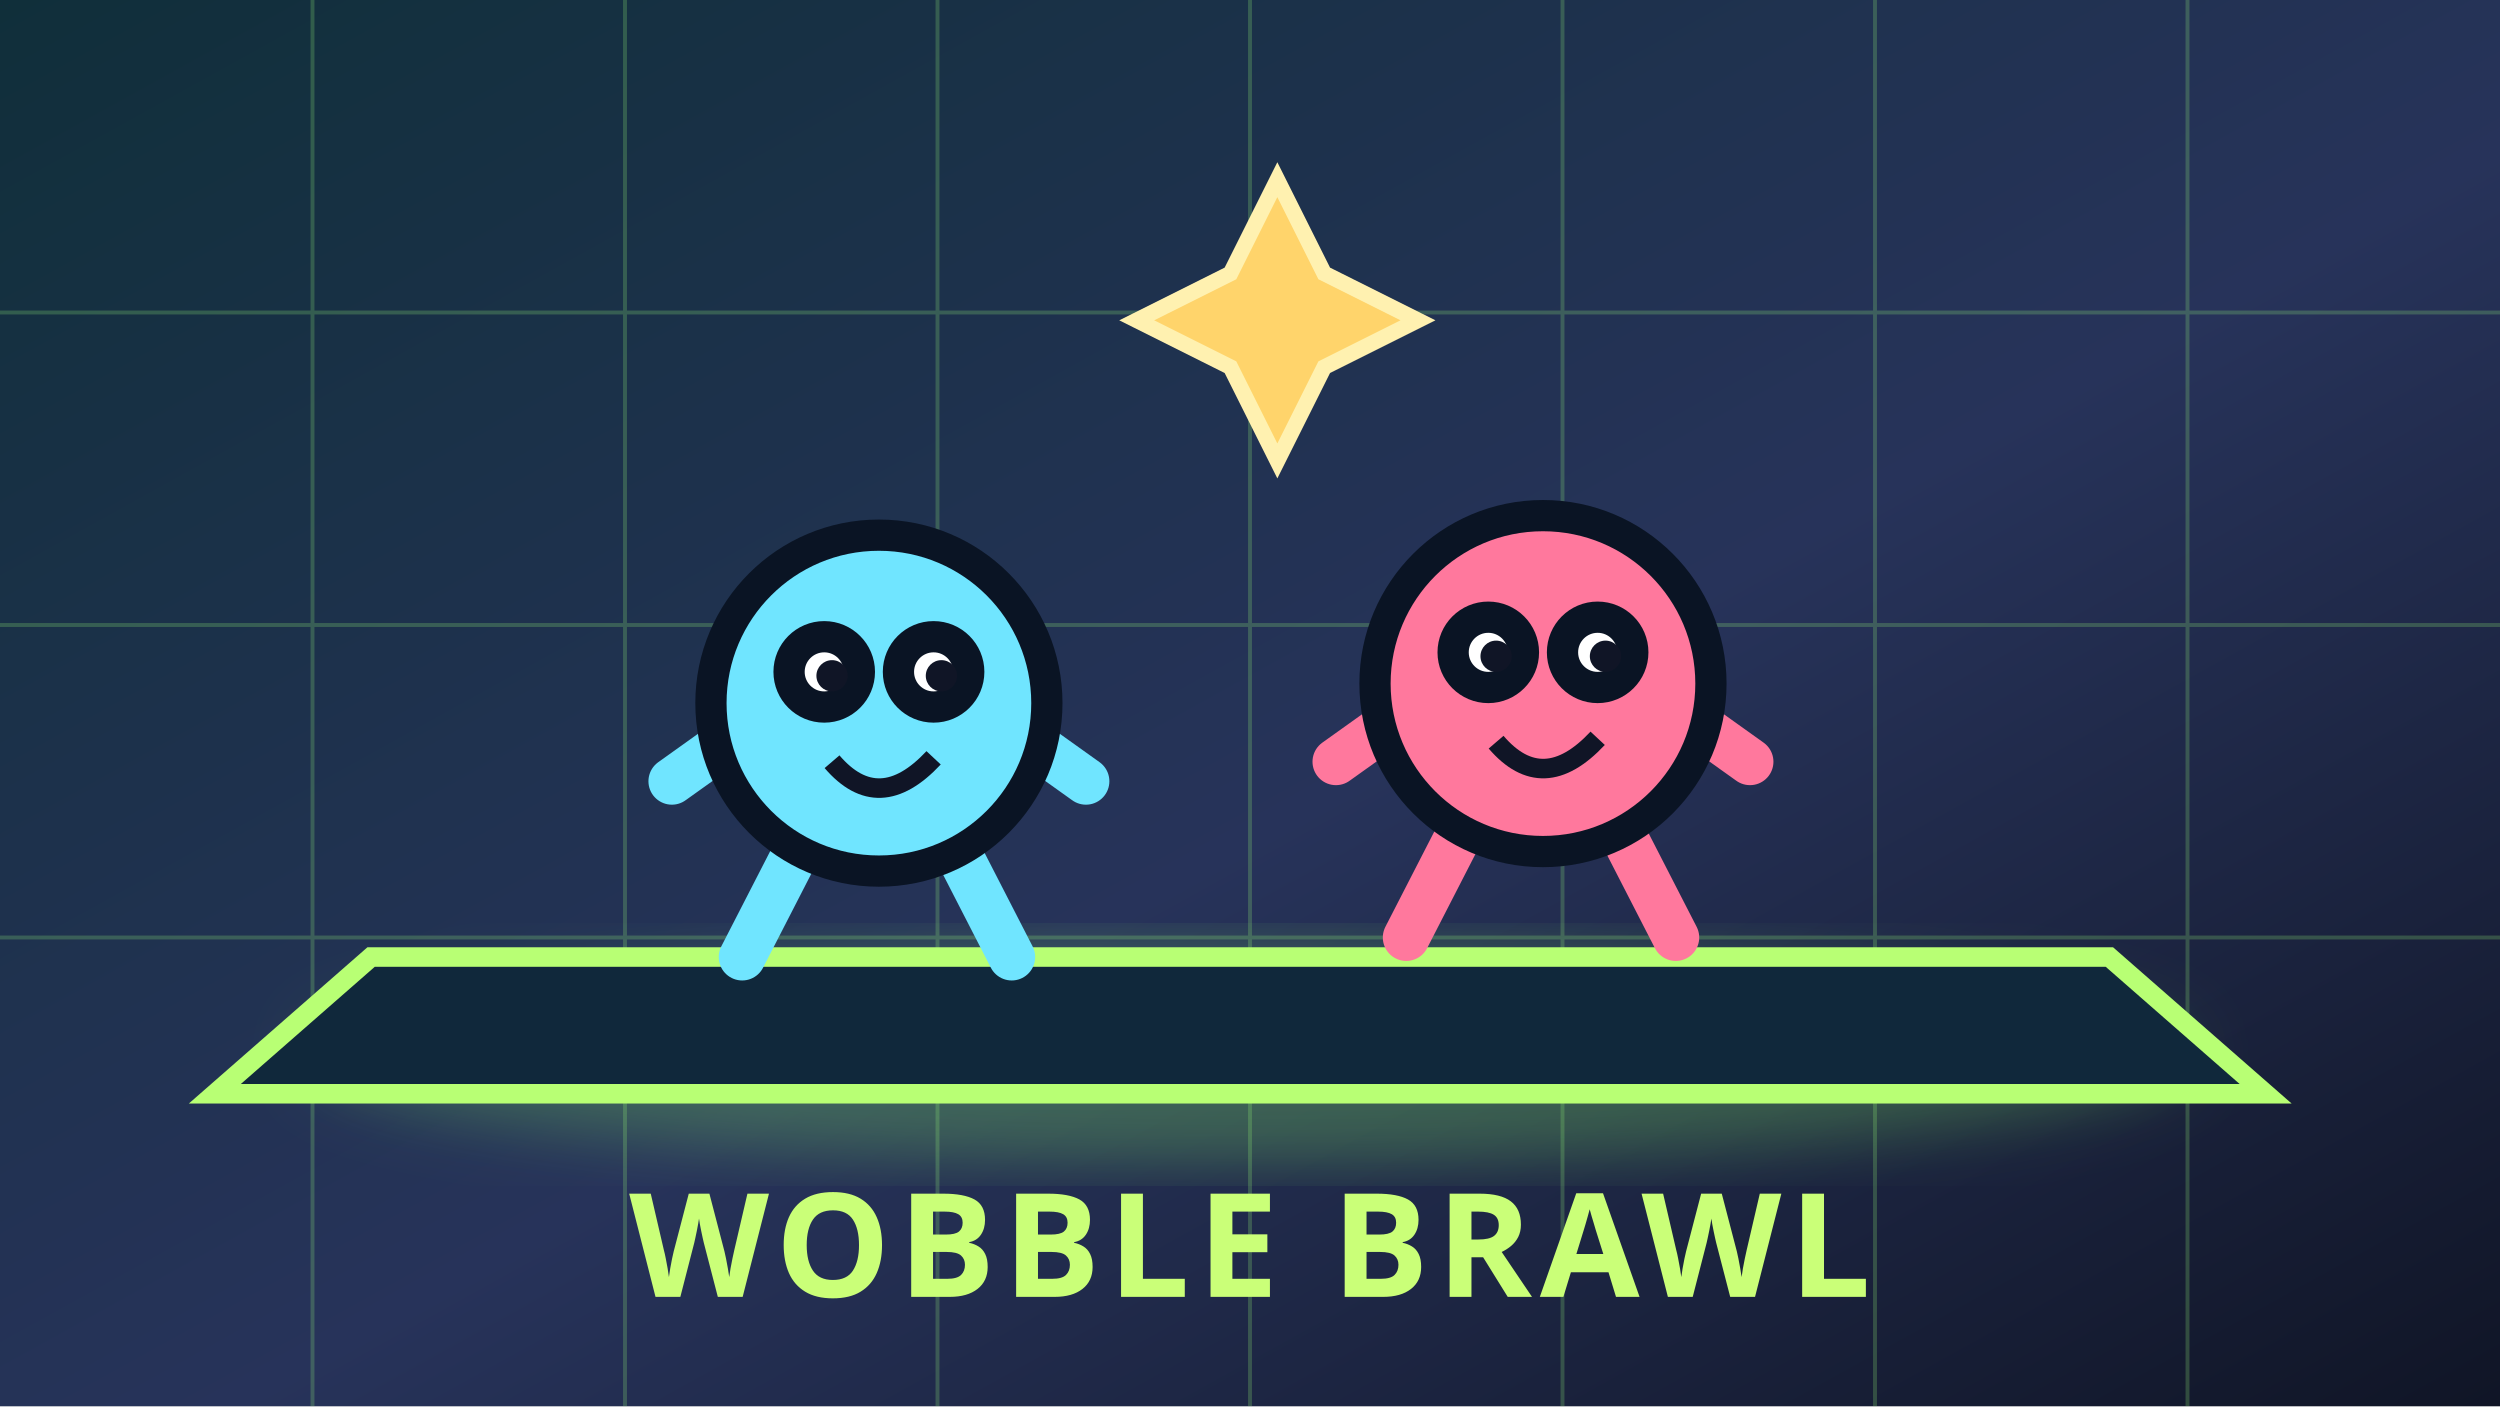
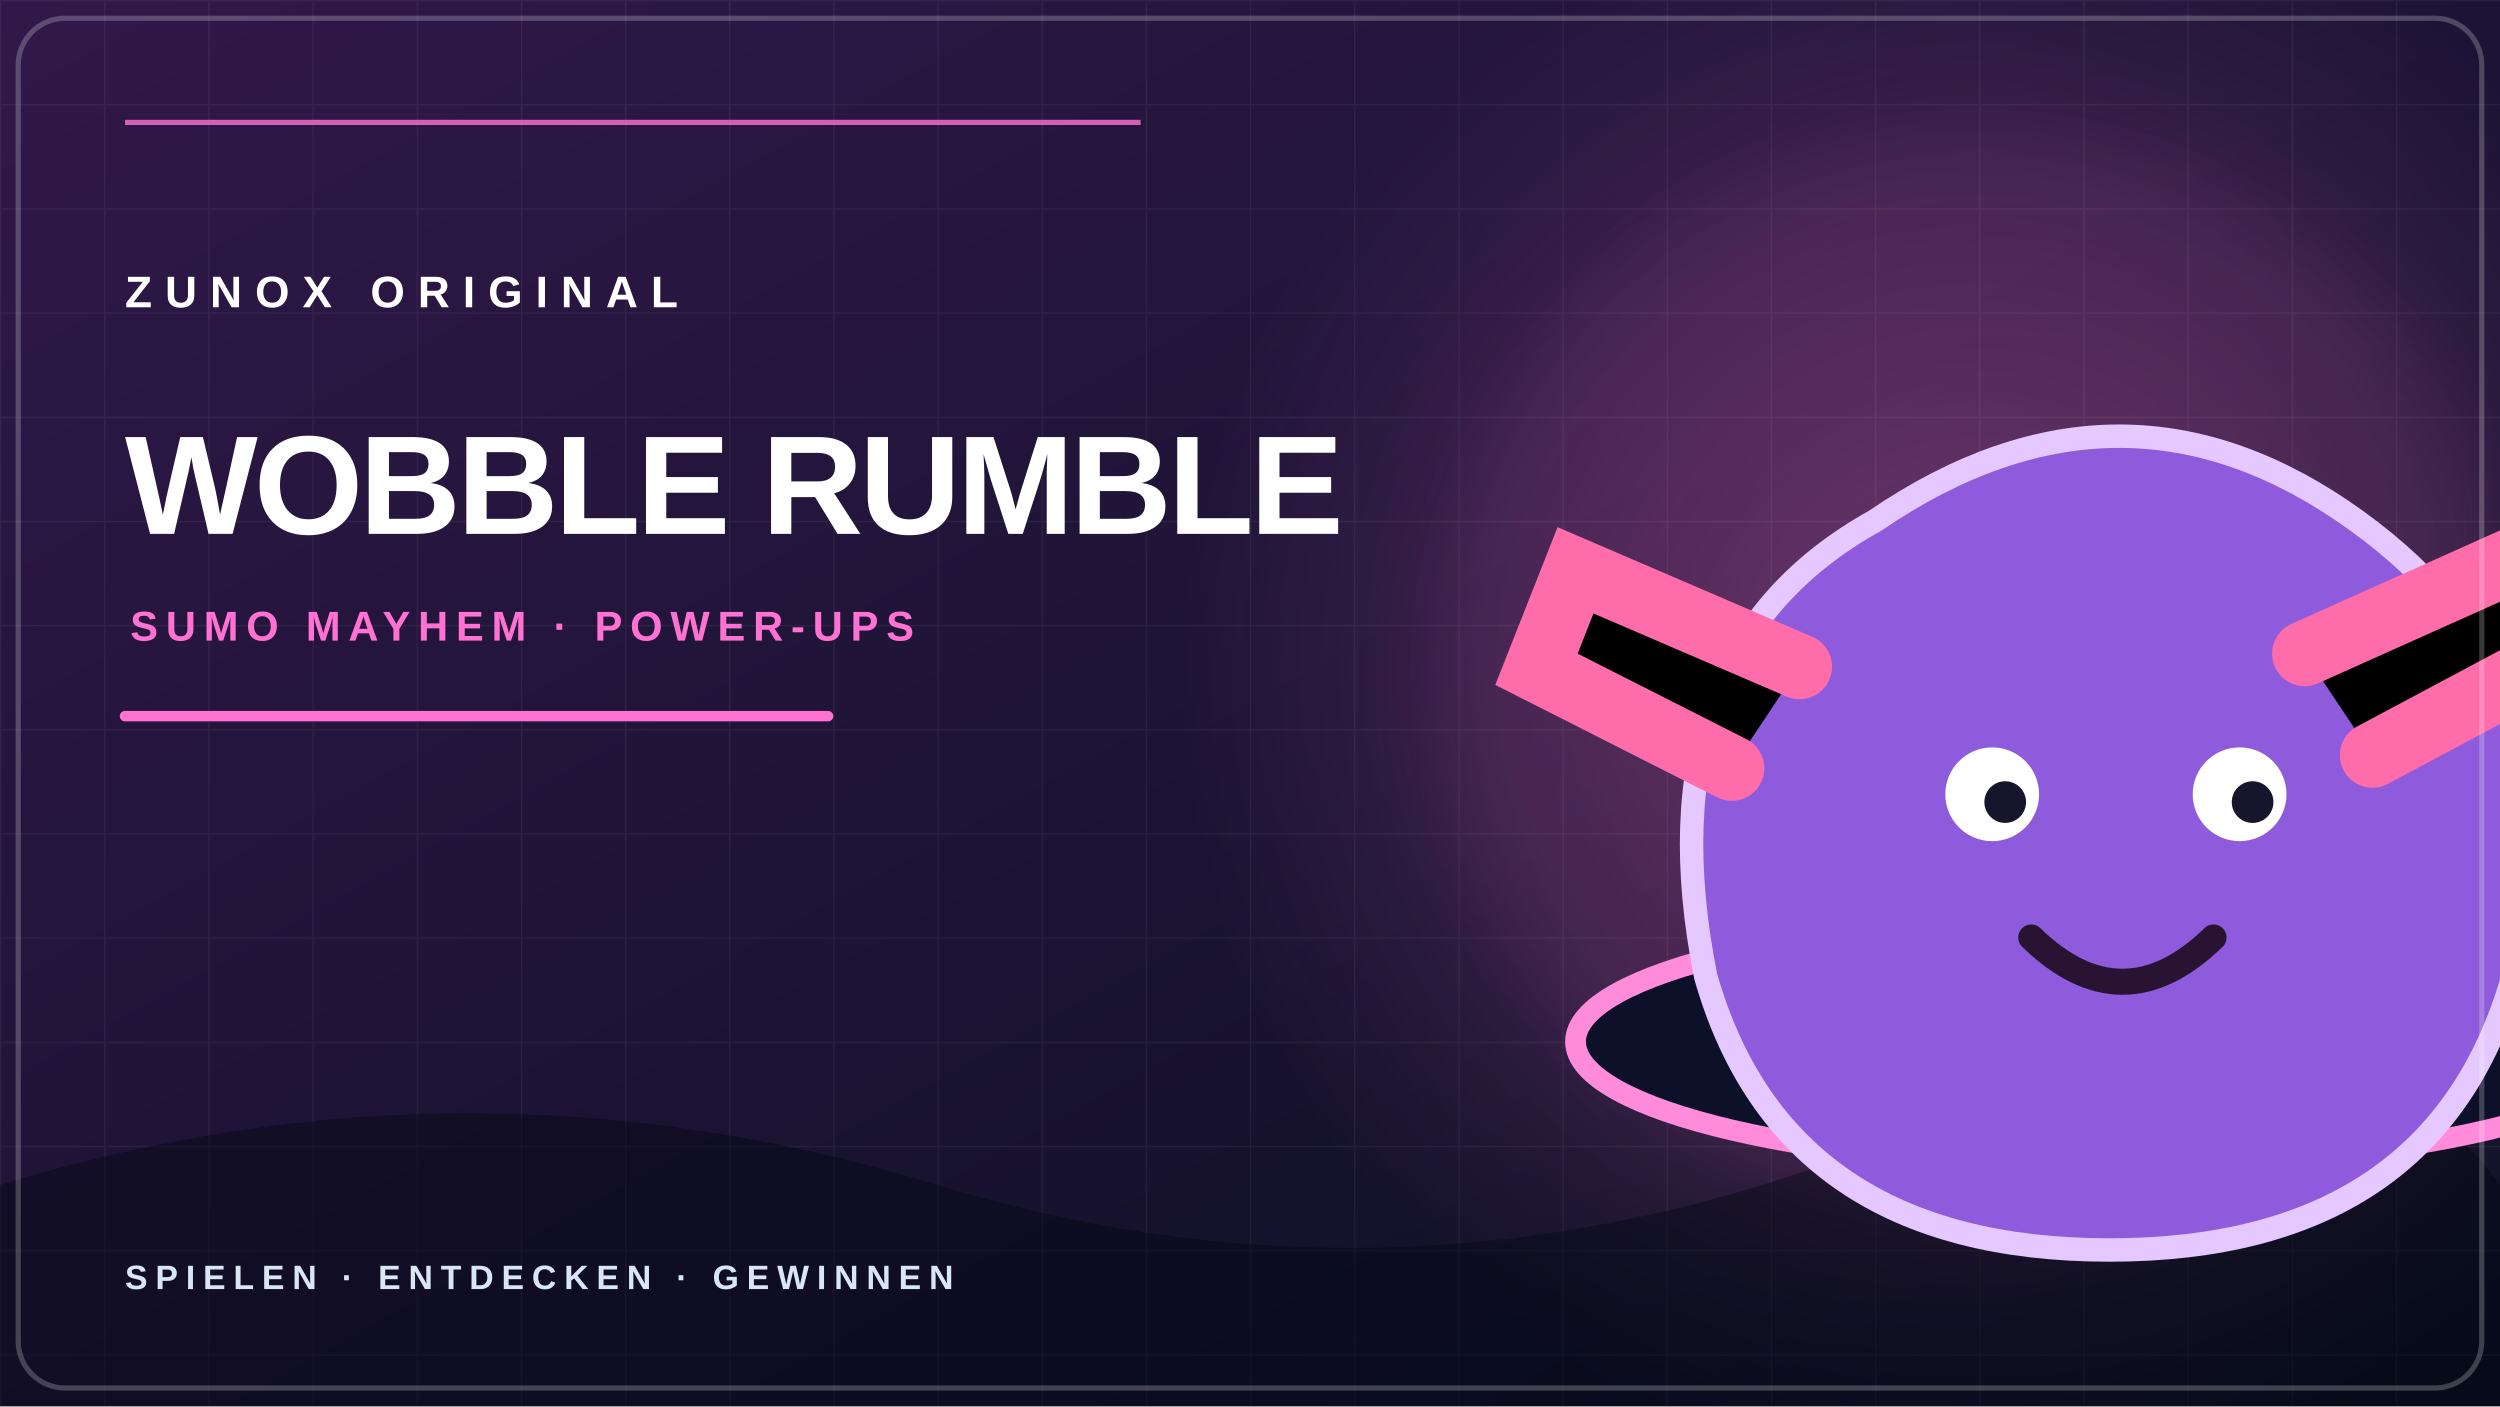
- <svg xmlns="http://www.w3.org/2000/svg" viewBox="0 0 640 360">
+ <svg xmlns="http://www.w3.org/2000/svg" viewBox="0 0 960 540" role="img" aria-labelledby="t d">
  <defs>
-     <linearGradient id="b" x2="1" y2="1">
-       <stop stop-color="#102f3a" />
-       <stop offset=".55" stop-color="#27335a" />
-       <stop offset="1" stop-color="#101526" />
+     <linearGradient id="bg" x2="1" y2="1">
+       <stop stop-color="#31184a" />
+       <stop offset="1" stop-color="#080f20" />
    </linearGradient>
-     <linearGradient id="p" x2="0" y2="1">
-       <stop stop-color="#caff78" />
-       <stop offset="1" stop-color="#38c98a" />
-     </linearGradient>
-     <filter id="g">
-       <feGaussianBlur stdDeviation="8" />
+     <radialGradient id="halo">
+       <stop stop-color="#ff72d2" stop-opacity=".32" />
+       <stop offset="1" stop-color="#ff72d2" stop-opacity="0" />
+     </radialGradient>
+     <pattern id="grid" width="40" height="40" patternUnits="userSpaceOnUse">
+       <path d="M40 0H0V40" fill="none" stroke="#fff" stroke-opacity=".055" />
+     </pattern>
+     <filter id="glow">
+       <feGaussianBlur stdDeviation="15" />
    </filter>
  </defs>
-   <rect width="640" height="360" fill="url(#b)" />
-   <g opacity=".22" stroke="#9dff79">
-     <path d="M0 80H640M0 160H640M0 240H640M80 0V360M160 0V360M240 0V360M320 0V360M400 0V360M480 0V360M560 0V360" />
+   <rect width="960" height="540" fill="url(#bg)" />
+   <circle cx="760" cy="260" r="310" fill="url(#halo)" />
+   <circle cx="760" cy="260" r="210" fill="#ff72d2" opacity=".08" filter="url(#glow)" />
+   <rect width="960" height="540" fill="url(#grid)" />
+   <path d="M0 455Q180 400 360 455T720 440T960 455V540H0Z" fill="#020711" opacity=".45" />
+   <g transform="translate(650 100)">
+     <ellipse cx="160" cy="300" rx="205" ry="48" fill="#0c1029" stroke="#ff8bda" stroke-width="8" />
+     <path d="M5 275Q-20 150 70 100q95-65 185 0 90 65 60 175-30 105-155 105T5 275Z" fill="#8d5bdb" stroke="#e5c8ff" stroke-width="9" />
+     <circle cx="115" cy="205" r="18" fill="#fff" />
+     <circle cx="210" cy="205" r="18" fill="#fff" />
+     <circle cx="120" cy="208" r="8" fill="#17152c" />
+     <circle cx="215" cy="208" r="8" fill="#17152c" />
+     <path d="M130 260q35 34 70 0" fill="none" stroke="#281333" stroke-width="10" stroke-linecap="round" />
+     <path d="m15 195-75-38 15-38 86 37m220 34 75-40-14-38-87 39" stroke="#ff6caa" stroke-width="25" stroke-linecap="round" />
  </g>
-   <ellipse cx="320" cy="270" rx="240" ry="28" fill="#8bff64" opacity=".25" filter="url(#g)" />
-   <path d="M95 245 540 245 580 280 55 280Z" fill="#10283b" stroke="#b8ff74" stroke-width="5" />
-   <path d="M95 245 540 245" stroke="url(#p)" stroke-width="10" stroke-linecap="round" />
-   <g stroke="#0a1424" stroke-width="8">
-     <g transform="translate(225 180)">
-       <path d="M-16 28-35 65M15 28 34 65M-25 0-53 20M25 0 53 20" stroke="#70e5ff" stroke-width="12" stroke-linecap="round" />
-       <circle r="43" fill="#70e5ff" />
-       <circle cx="-14" cy="-8" r="9" fill="white" />
-       <circle cx="14" cy="-8" r="9" fill="white" />
-       <circle cx="-12" cy="-7" r="4" fill="#101526" stroke="none" />
-       <circle cx="16" cy="-7" r="4" fill="#101526" stroke="none" />
-       <path d="M-12 15Q0 29 14 14" fill="none" stroke="#101526" stroke-width="5" />
-     </g>
-     <g transform="translate(395 175)">
-       <path d="M-16 28-35 65M15 28 34 65M-25 0-53 20M25 0 53 20" stroke="#ff789d" stroke-width="12" stroke-linecap="round" />
-       <circle r="43" fill="#ff789d" />
-       <circle cx="-14" cy="-8" r="9" fill="white" />
-       <circle cx="14" cy="-8" r="9" fill="white" />
-       <circle cx="-12" cy="-7" r="4" fill="#101526" stroke="none" />
-       <circle cx="16" cy="-7" r="4" fill="#101526" stroke="none" />
-       <path d="M-12 15Q0 29 14 14" fill="none" stroke="#101526" stroke-width="5" />
-     </g>
-   </g>
-   <path d="m315 70 12-24 12 24 24 12-24 12-12 24-12-24-24-12Z" fill="#ffd46b" stroke="#fff1b0" stroke-width="4" />
-   <text x="320" y="332" text-anchor="middle" font-family="system-ui,sans-serif" font-weight="1000" font-size="37" letter-spacing="2" fill="#caff78">WOBBLE BRAWL</text>
+   <path d="M48 46h390v2H48Z" fill="#ff72d2" opacity=".8" />
+   <text x="48" y="118" fill="#fff" font-family="Arial,sans-serif" font-size="17" font-weight="800" letter-spacing="5">ZUNOX ORIGINAL</text>
+   <text x="48" y="205" fill="#fff" font-family="Arial,sans-serif" font-size="54" font-weight="1000" letter-spacing="-1.5">WOBBLE RUMBLE</text>
+   <text x="50" y="246" fill="#ff72d2" font-family="Arial,sans-serif" font-size="16" font-weight="800" letter-spacing="3">SUMO MAYHEM · POWER-UPS</text>
+   <path d="M48 275h270" stroke="#ff72d2" stroke-width="4" stroke-linecap="round" />
+   <text x="48" y="495" fill="#d9e6f4" font-family="Arial,sans-serif" font-size="13" font-weight="700" letter-spacing="3">SPIELEN · ENTDECKEN · GEWINNEN</text>
+   <rect x="7" y="7" width="946" height="526" rx="18" fill="none" stroke="#fff" stroke-opacity=".22" stroke-width="2" />
</svg>
